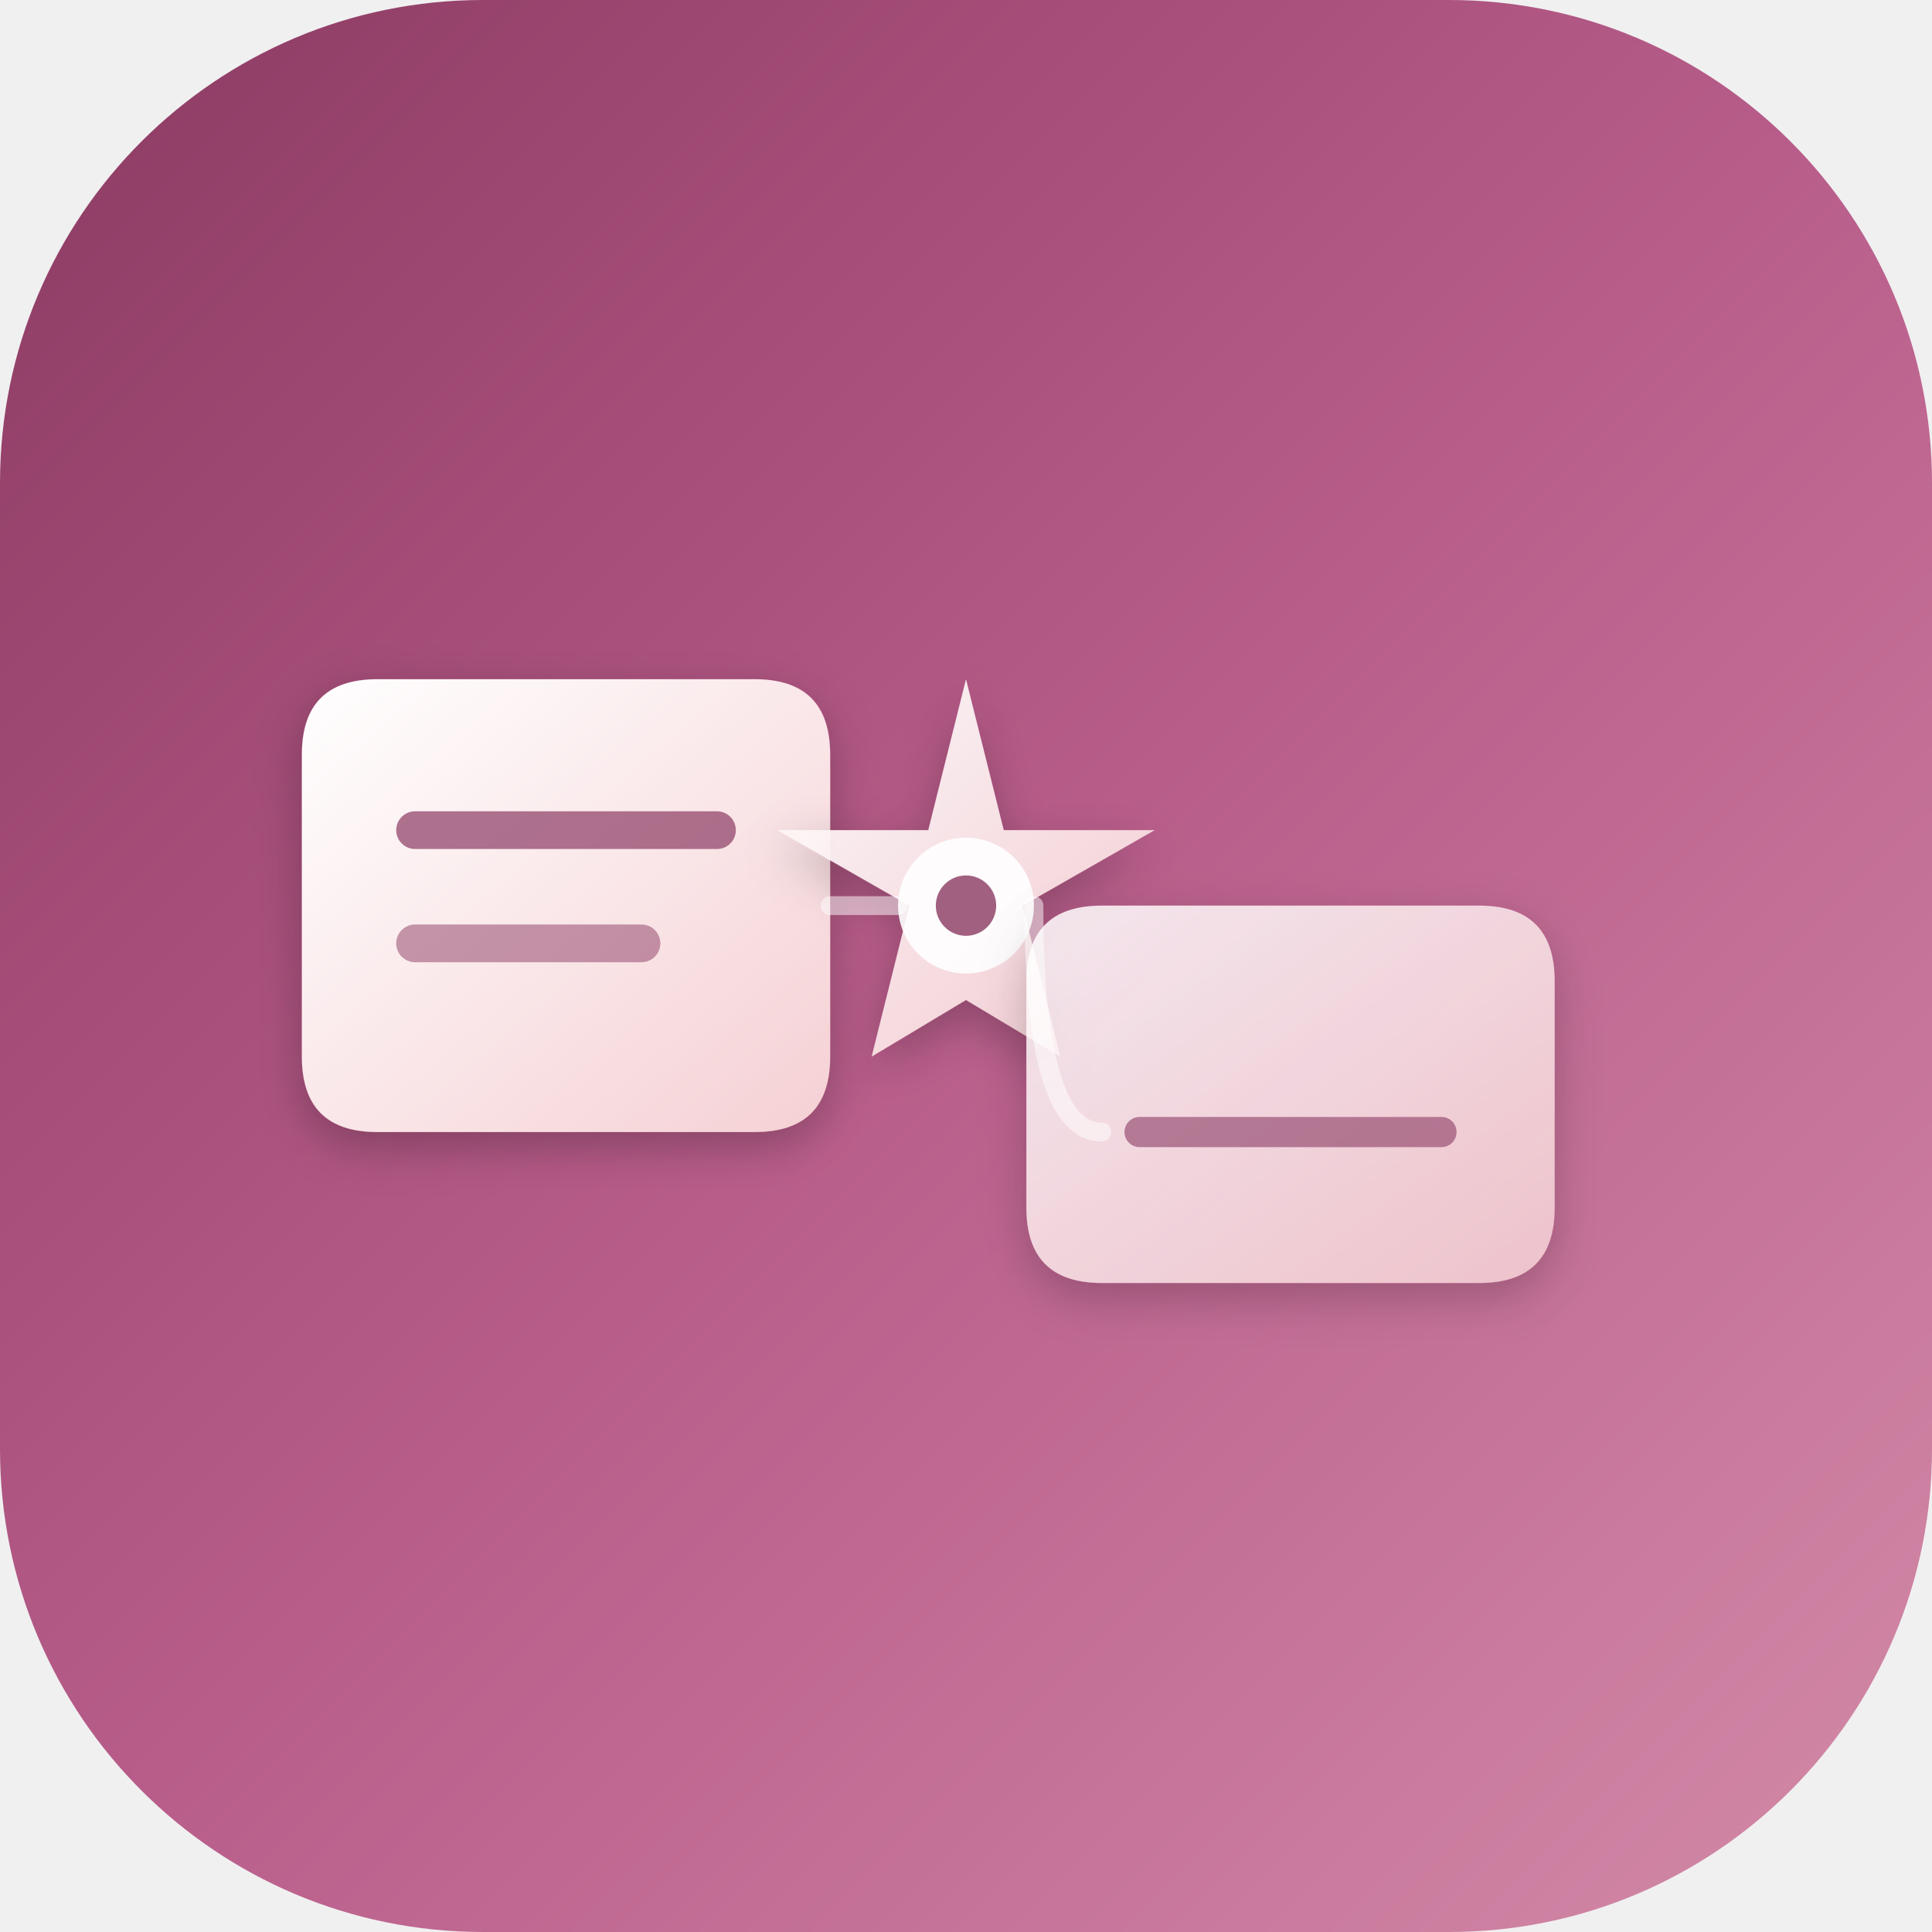
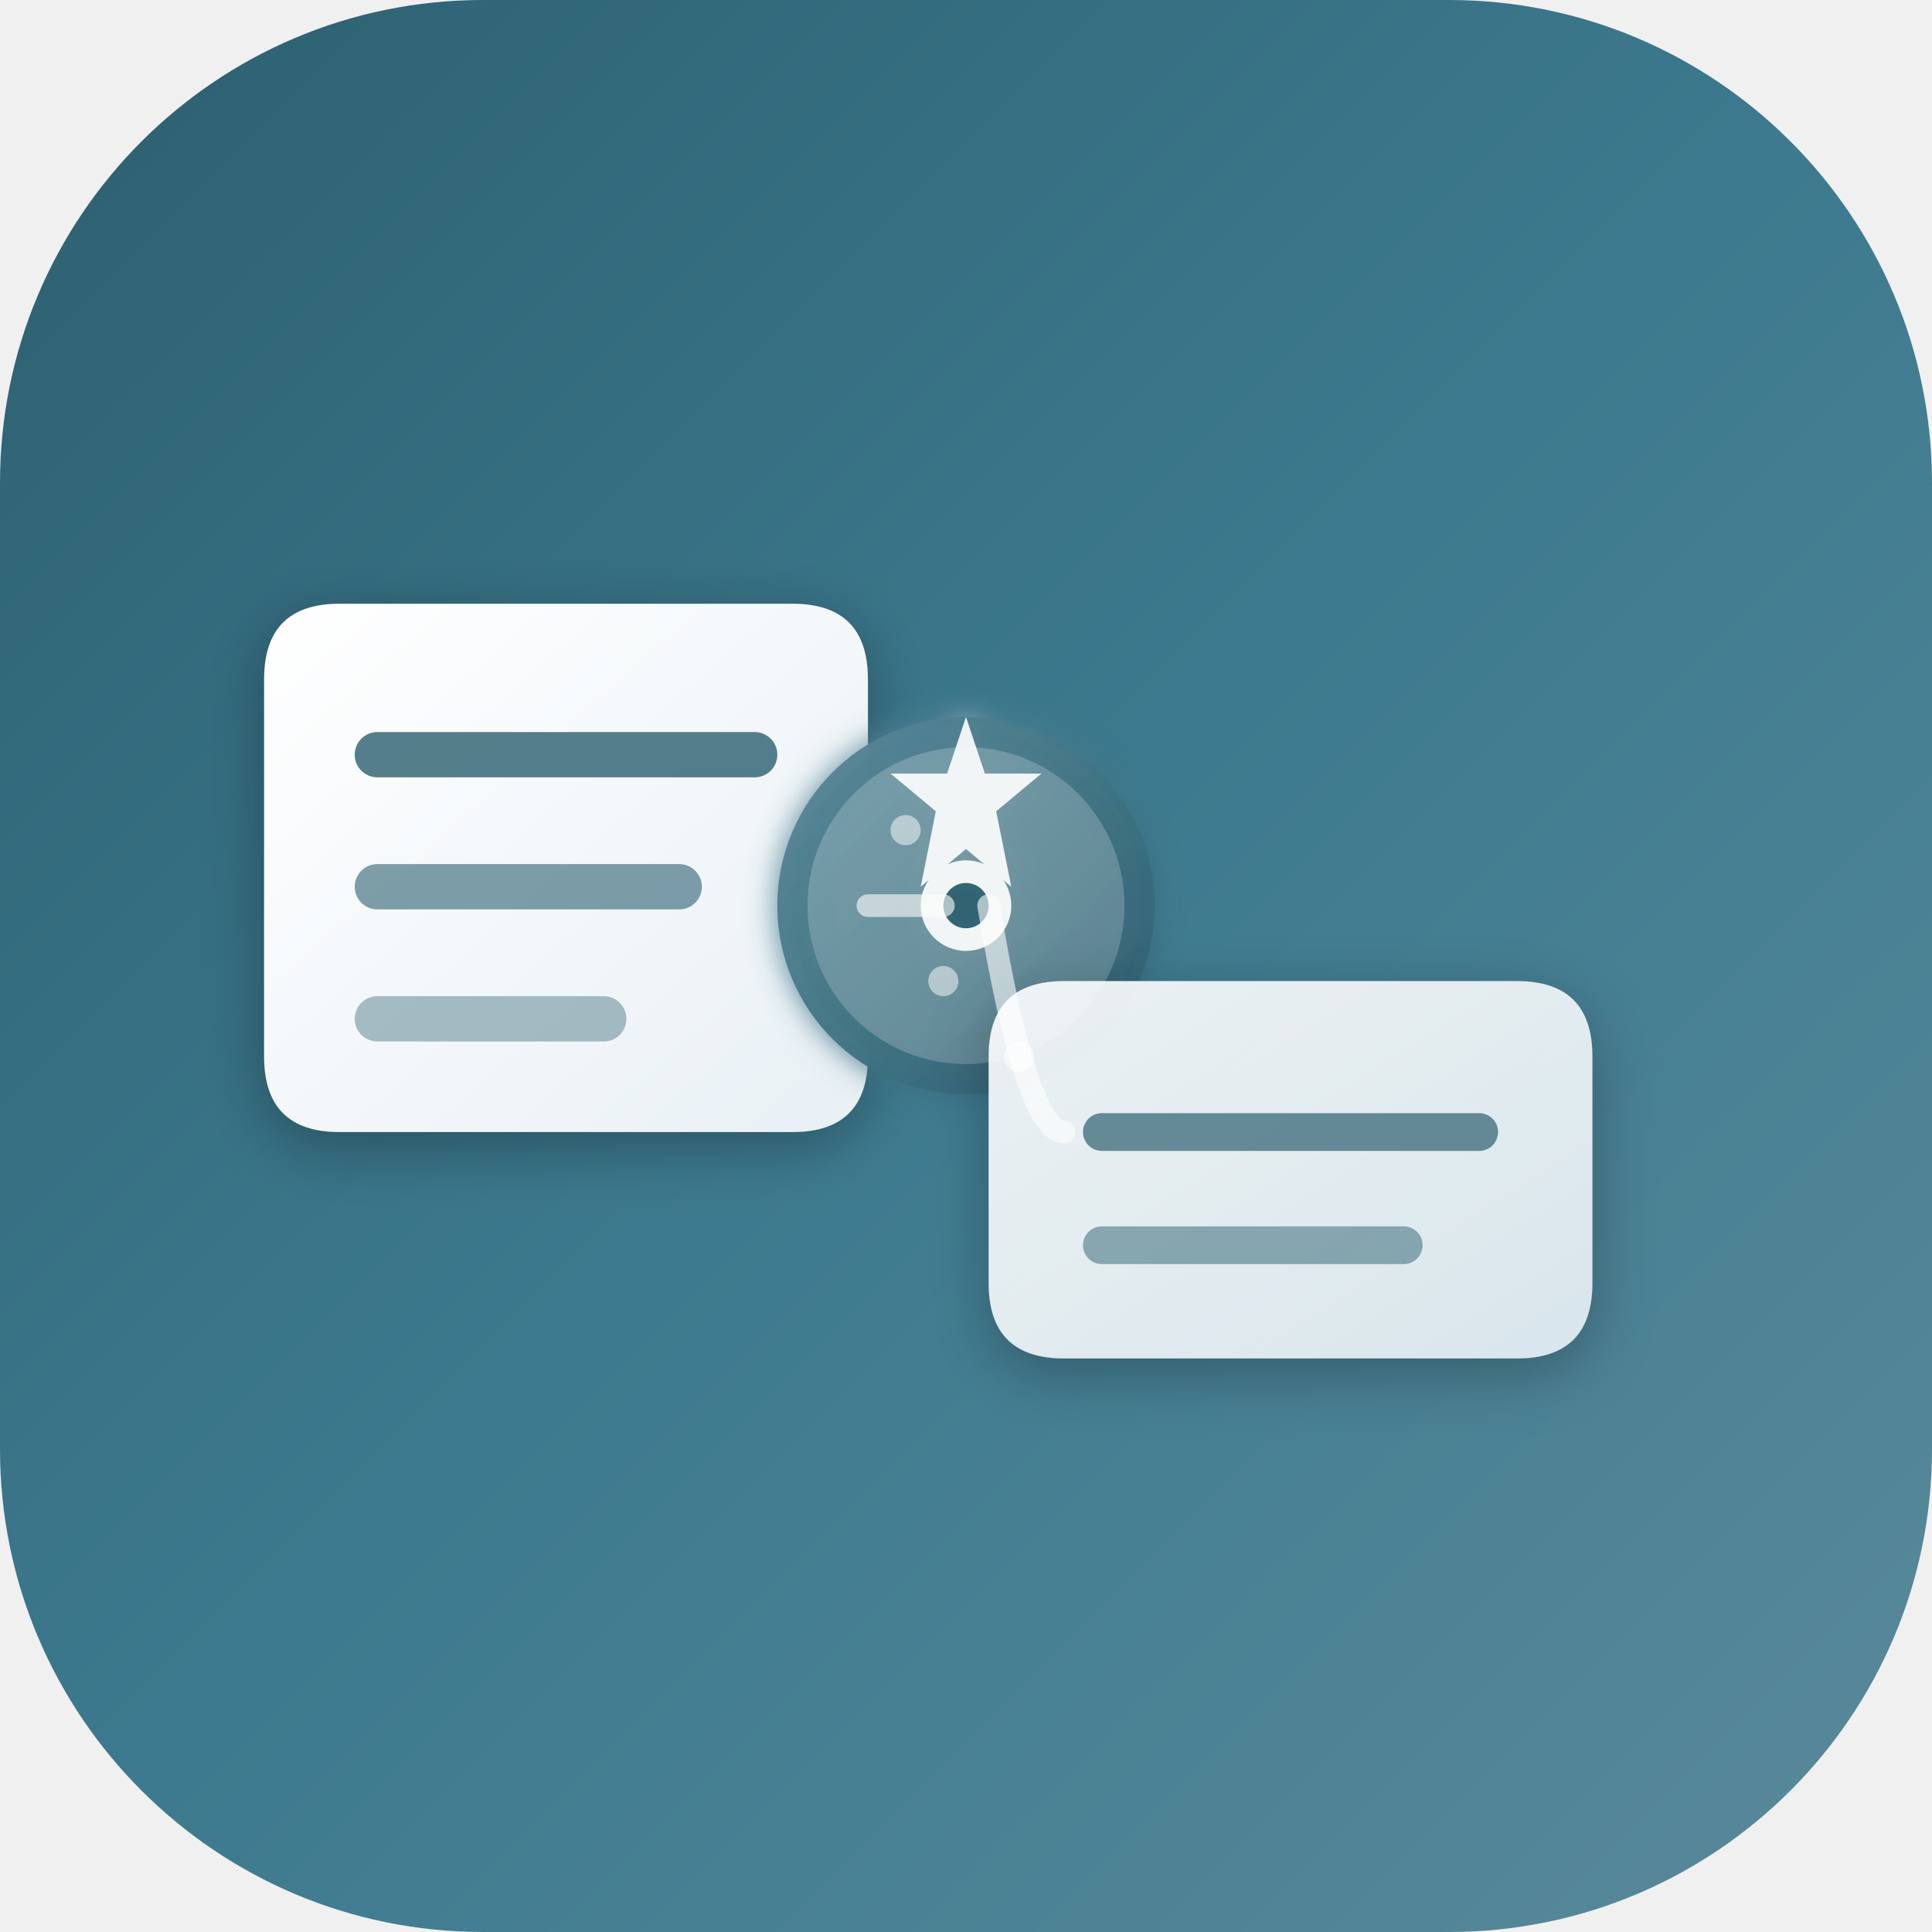
<svg xmlns="http://www.w3.org/2000/svg" width="512" height="512" viewBox="0 0 512 512">
  <defs>
    <linearGradient id="bgGrad" x1="0%" y1="0%" x2="100%" y2="100%">
-       <stop offset="0%" stop-color="#8b3a62" />
-       <stop offset="50%" stop-color="#b85d8a" />
-       <stop offset="100%" stop-color="#d48ba8" />
+       <stop offset="0%" stop-color="#2C5F6F" />
+       <stop offset="50%" stop-color="#3d7a8f" />
+       <stop offset="100%" stop-color="#5a8a9a" />
    </linearGradient>
    <linearGradient id="bubbleGrad" x1="0%" y1="0%" x2="100%" y2="100%">
      <stop offset="0%" stop-color="#ffffff" />
-       <stop offset="100%" stop-color="#f5d0d4" />
+       <stop offset="100%" stop-color="#e8f0f5" />
+     </linearGradient>
+     <linearGradient id="aiGrad" x1="0%" y1="0%" x2="100%" y2="100%">
+       <stop offset="0%" stop-color="#5a8a9a" />
+       <stop offset="100%" stop-color="#2C5F6F" />
    </linearGradient>
    <filter id="softShadow" x="-50%" y="-50%" width="200%" height="200%">
-       <feGaussianBlur in="SourceAlpha" stdDeviation="6" />
+       <feGaussianBlur in="SourceAlpha" stdDeviation="8" />
      <feOffset dx="0" dy="4" result="offsetblur" />
      <feComponentTransfer>
-         <feFuncA type="linear" slope="0.25" />
+         <feFuncA type="linear" slope="0.3" />
      </feComponentTransfer>
      <feMerge>
        <feMergeNode />
        <feMergeNode in="SourceGraphic" />
      </feMerge>
    </filter>
+     <filter id="glow">
+       <feGaussianBlur stdDeviation="4" result="coloredBlur" />
+       <feMerge>
+         <feMergeNode in="coloredBlur" />
+         <feMergeNode in="SourceGraphic" />
+       </feMerge>
+     </filter>
  </defs>
  <rect width="512" height="512" rx="128" fill="url(#bgGrad)" />
-   <path d="M 100 180 Q 80 180 80 200 L 80 280 Q 80 300 100 300 L 200 300 Q 220 300 220 280 L 220 200 Q 220 180 200 180 Z" fill="url(#bubbleGrad)" filter="url(#softShadow)" />
-   <line x1="110" y1="220" x2="190" y2="220" stroke="#8b3a62" stroke-width="10" stroke-linecap="round" opacity="0.7" />
-   <line x1="110" y1="250" x2="170" y2="250" stroke="#8b3a62" stroke-width="10" stroke-linecap="round" opacity="0.5" />
-   <g transform="translate(256, 240)">
-     <path d="M 0 -60 L 10 -20 L 50 -20 L 15 0 L 25 40 L 0 25 L -25 40 L -15 0 L -50 -20 L -10 -20 Z" fill="url(#bubbleGrad)" opacity="0.95" filter="url(#softShadow)" />
-     <circle cx="0" cy="0" r="18" fill="#ffffff" opacity="0.9" />
-     <circle cx="0" cy="0" r="8" fill="#8b3a62" opacity="0.8" />
+   <path d="M 90 160 Q 70 160 70 180 L 70 280 Q 70 300 90 300 L 210 300 Q 230 300 230 280 L 230 180 Q 230 160 210 160 Z" fill="url(#bubbleGrad)" filter="url(#softShadow)" rx="20" />
+   <line x1="100" y1="200" x2="200" y2="200" stroke="#2C5F6F" stroke-width="12" stroke-linecap="round" opacity="0.8" />
+   <line x1="100" y1="235" x2="180" y2="235" stroke="#2C5F6F" stroke-width="12" stroke-linecap="round" opacity="0.6" />
+   <line x1="100" y1="270" x2="160" y2="270" stroke="#2C5F6F" stroke-width="12" stroke-linecap="round" opacity="0.4" />
+   <g transform="translate(256, 240)" filter="url(#glow)">
+     <circle cx="0" cy="0" r="50" fill="url(#aiGrad)" opacity="0.95" />
+     <circle cx="0" cy="0" r="42" fill="#ffffff" opacity="0.2" />
+     <g opacity="0.9">
+       <path d="M 0 -50 L 5 -35 L 20 -35 L 8 -25 L 12 -5 L 0 -15 L -12 -5 L -8 -25 L -20 -35 L -5 -35 Z" fill="#ffffff" />
+       <circle cx="0" cy="0" r="12" fill="#ffffff" />
+       <circle cx="0" cy="0" r="6" fill="#2C5F6F" />
+     </g>
  </g>
-   <path d="M 292 240 Q 272 240 272 260 L 272 320 Q 272 340 292 340 L 392 340 Q 412 340 412 320 L 412 260 Q 412 240 392 240 Z" fill="url(#bubbleGrad)" opacity="0.85" filter="url(#softShadow)" />
-   <line x1="302" y1="300" x2="382" y2="300" stroke="#8b3a62" stroke-width="8" stroke-linecap="round" opacity="0.6" />
-   <path d="M 220 240 Q 238 240 238 240" stroke="#ffffff" stroke-width="5" fill="none" opacity="0.5" stroke-linecap="round" />
-   <path d="M 292 300 Q 274 300 274 240" stroke="#ffffff" stroke-width="5" fill="none" opacity="0.5" stroke-linecap="round" />
+   <path d="M 282 260 Q 262 260 262 280 L 262 340 Q 262 360 282 360 L 402 360 Q 422 360 422 340 L 422 280 Q 422 260 402 260 Z" fill="url(#bubbleGrad)" opacity="0.9" filter="url(#softShadow)" rx="20" />
+   <line x1="292" y1="300" x2="392" y2="300" stroke="#2C5F6F" stroke-width="10" stroke-linecap="round" opacity="0.7" />
+   <line x1="292" y1="330" x2="372" y2="330" stroke="#2C5F6F" stroke-width="10" stroke-linecap="round" opacity="0.5" />
+   <path d="M 230 240 Q 240 240 250 240" stroke="#ffffff" stroke-width="6" fill="none" opacity="0.6" stroke-linecap="round" />
+   <path d="M 282 300 Q 272 300 262 240" stroke="#ffffff" stroke-width="6" fill="none" opacity="0.6" stroke-linecap="round" />
+   <circle cx="240" cy="220" r="4" fill="#ffffff" opacity="0.5" />
+   <circle cx="250" cy="260" r="4" fill="#ffffff" opacity="0.5" />
+   <circle cx="270" cy="280" r="4" fill="#ffffff" opacity="0.5" />
</svg>
